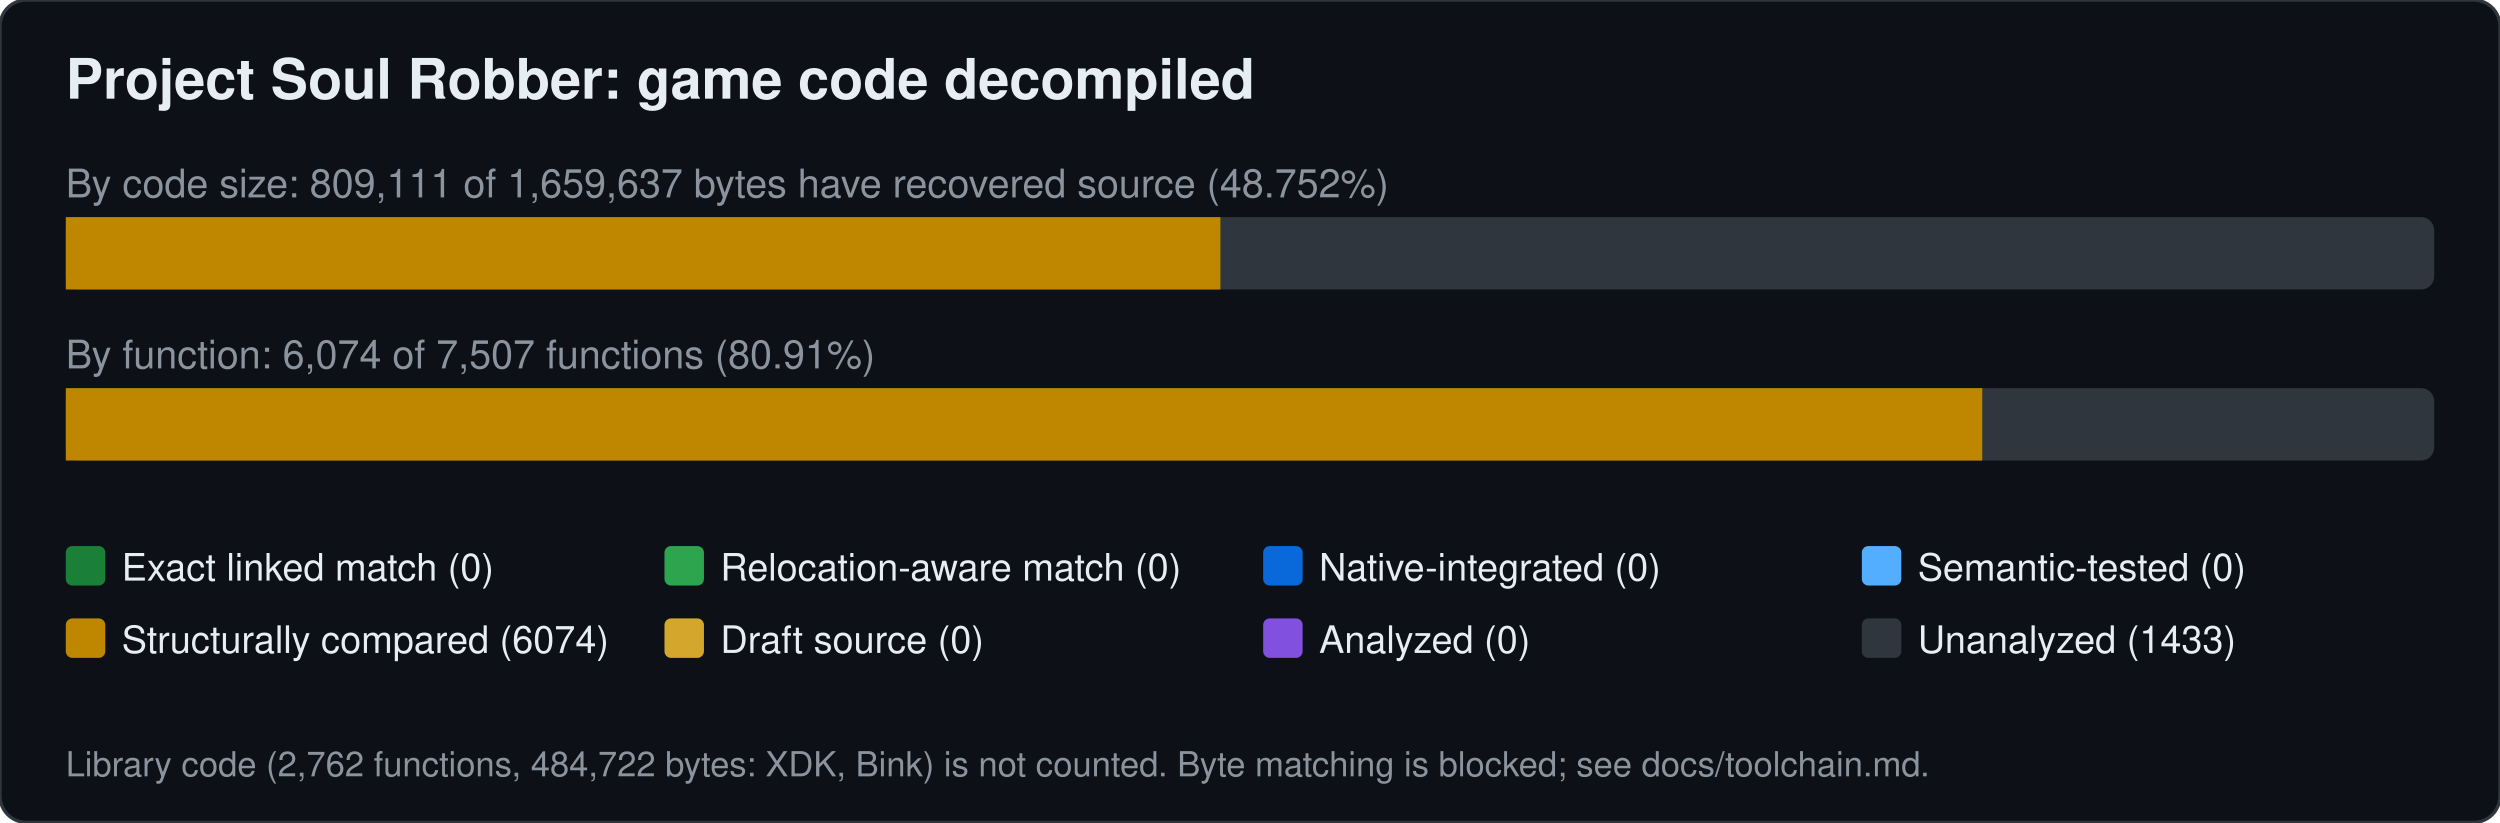
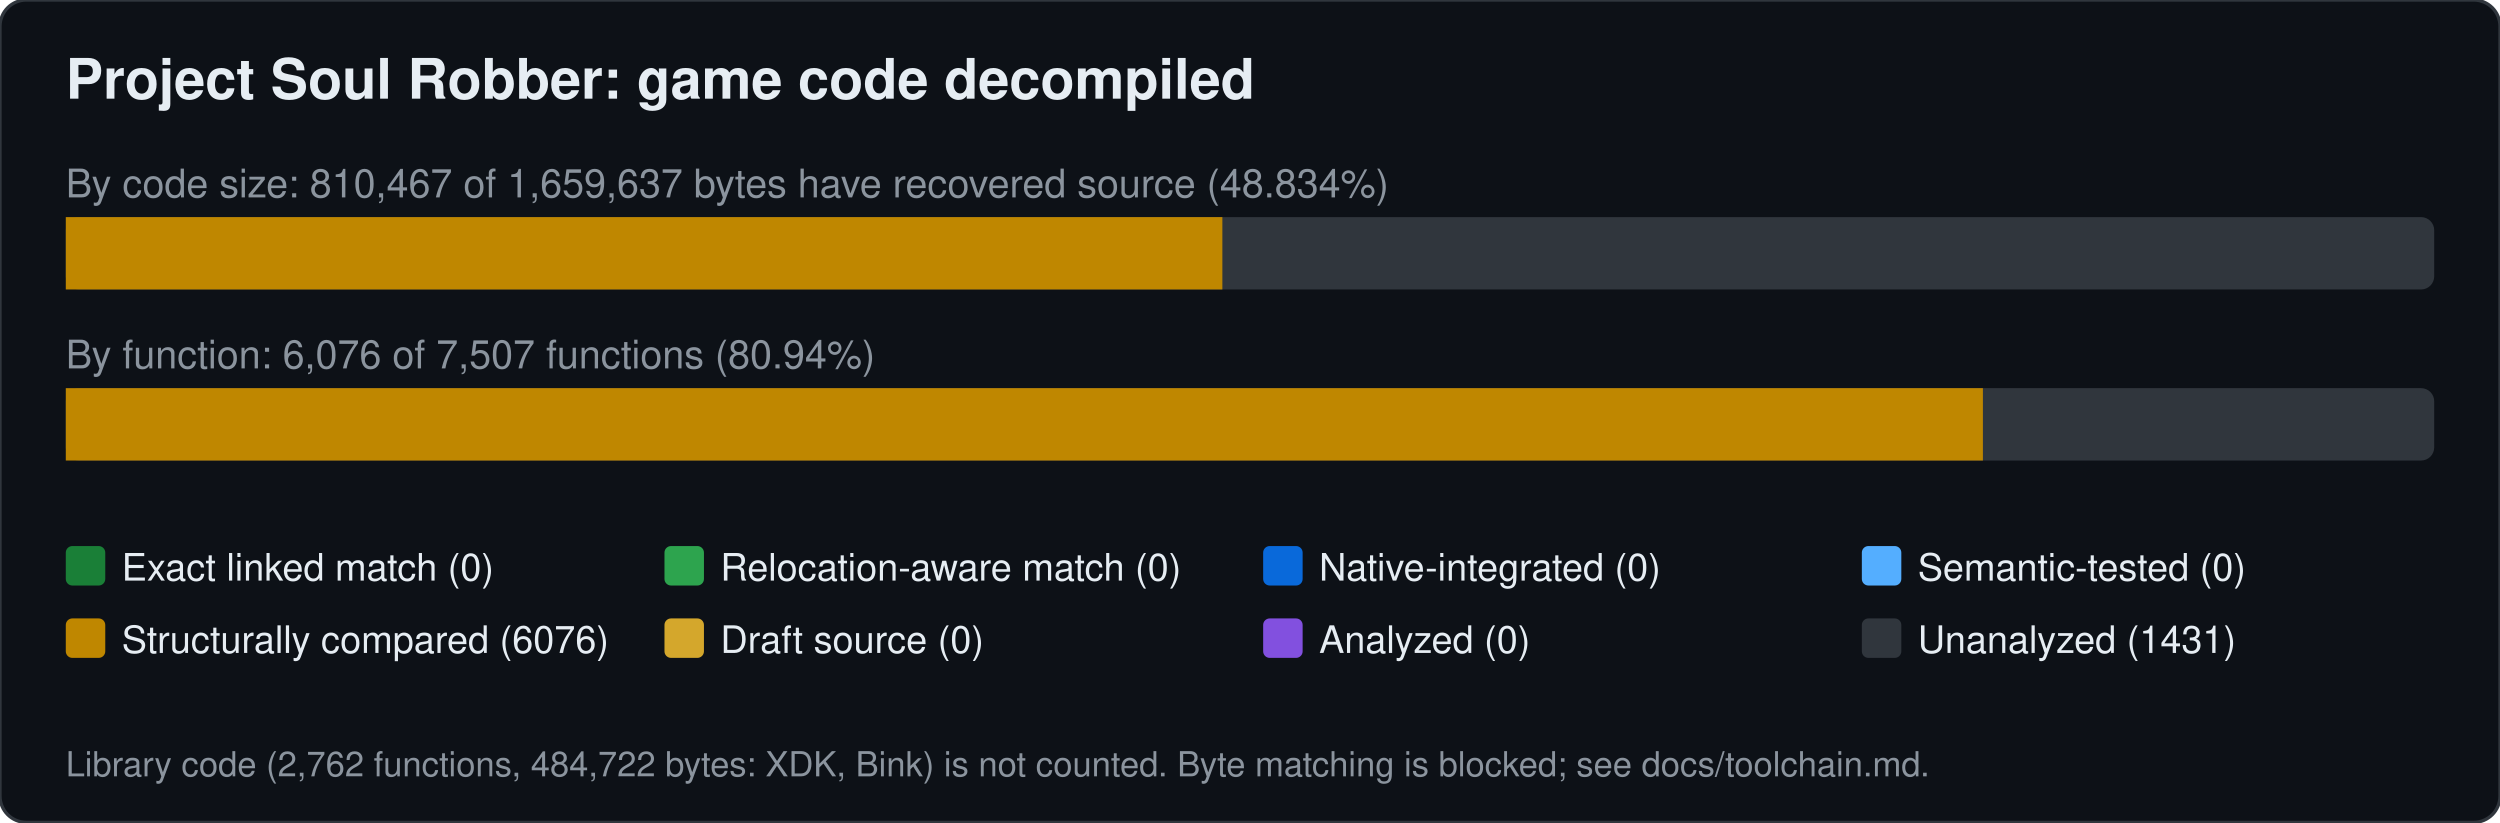
<svg xmlns="http://www.w3.org/2000/svg" width="760" height="250" viewBox="0 0 760 250" font-family="Segoe UI,Helvetica,Arial,sans-serif">
  <rect width="760" height="250" rx="8" fill="#0d1117" stroke="#30363d" />
  <text x="20" y="30" font-size="17" font-weight="600" fill="#e6edf3">Project Soul Robber: game code decompiled</text>
-   <text x="20" y="60" font-size="12" fill="#8b949e">By code size: 809,111 of 1,659,637 bytes have recovered source (48.752%)</text>
+   <text x="20" y="60" font-size="12" fill="#8b949e">By code size: 810,467 of 1,659,637 bytes have recovered source (48.834%)</text>
  <rect x="20" y="66" width="720" height="22" rx="4" fill="#30363d" />
-   <rect x="20.0" y="66" width="351.0" height="22" fill="#bf8700" />
-   <text x="20" y="112" font-size="12" fill="#8b949e">By function: 6,074 of 7,507 functions (80.91%)</text>
+   <rect x="20.0" y="66" width="351.6" height="22" fill="#bf8700" />
+   <text x="20" y="112" font-size="12" fill="#8b949e">By function: 6,076 of 7,507 functions (80.94%)</text>
  <rect x="20" y="118" width="720" height="22" rx="4" fill="#30363d" />
-   <rect x="20.0" y="118" width="582.6" height="22" fill="#bf8700" />
+   <rect x="20.0" y="118" width="582.8" height="22" fill="#bf8700" />
  <rect x="20" y="166" width="12" height="12" rx="2" fill="#1a7f37" />
  <text x="37" y="176.5" font-size="11.5" fill="#e6edf3">Exact linked match (0)</text>
  <rect x="202" y="166" width="12" height="12" rx="2" fill="#2da44e" />
  <text x="219" y="176.5" font-size="11.5" fill="#e6edf3">Relocation-aware match (0)</text>
  <rect x="384" y="166" width="12" height="12" rx="2" fill="#0969da" />
  <text x="401" y="176.5" font-size="11.5" fill="#e6edf3">Native-integrated (0)</text>
  <rect x="566" y="166" width="12" height="12" rx="2" fill="#54aeff" />
  <text x="583" y="176.5" font-size="11.5" fill="#e6edf3">Semantic-tested (0)</text>
  <rect x="20" y="188" width="12" height="12" rx="2" fill="#bf8700" />
-   <text x="37" y="198.5" font-size="11.5" fill="#e6edf3">Structurally compared (6074)</text>
+   <text x="37" y="198.5" font-size="11.5" fill="#e6edf3">Structurally compared (6076)</text>
  <rect x="202" y="188" width="12" height="12" rx="2" fill="#d4a72c" />
  <text x="219" y="198.5" font-size="11.5" fill="#e6edf3">Draft source (0)</text>
  <rect x="384" y="188" width="12" height="12" rx="2" fill="#8250df" />
  <text x="401" y="198.5" font-size="11.5" fill="#e6edf3">Analyzed (0)</text>
  <rect x="566" y="188" width="12" height="12" rx="2" fill="#30363d" />
-   <text x="583" y="198.5" font-size="11.5" fill="#e6edf3">Unanalyzed (1433)</text>
+   <text x="583" y="198.5" font-size="11.5" fill="#e6edf3">Unanalyzed (1431)</text>
  <text x="20" y="236" font-size="10.5" fill="#8b949e">Library code (2,762 functions, 484,722 bytes: XDK, Bink) is not counted. Byte matching is blocked; see docs/toolchain.md.</text>
</svg>
